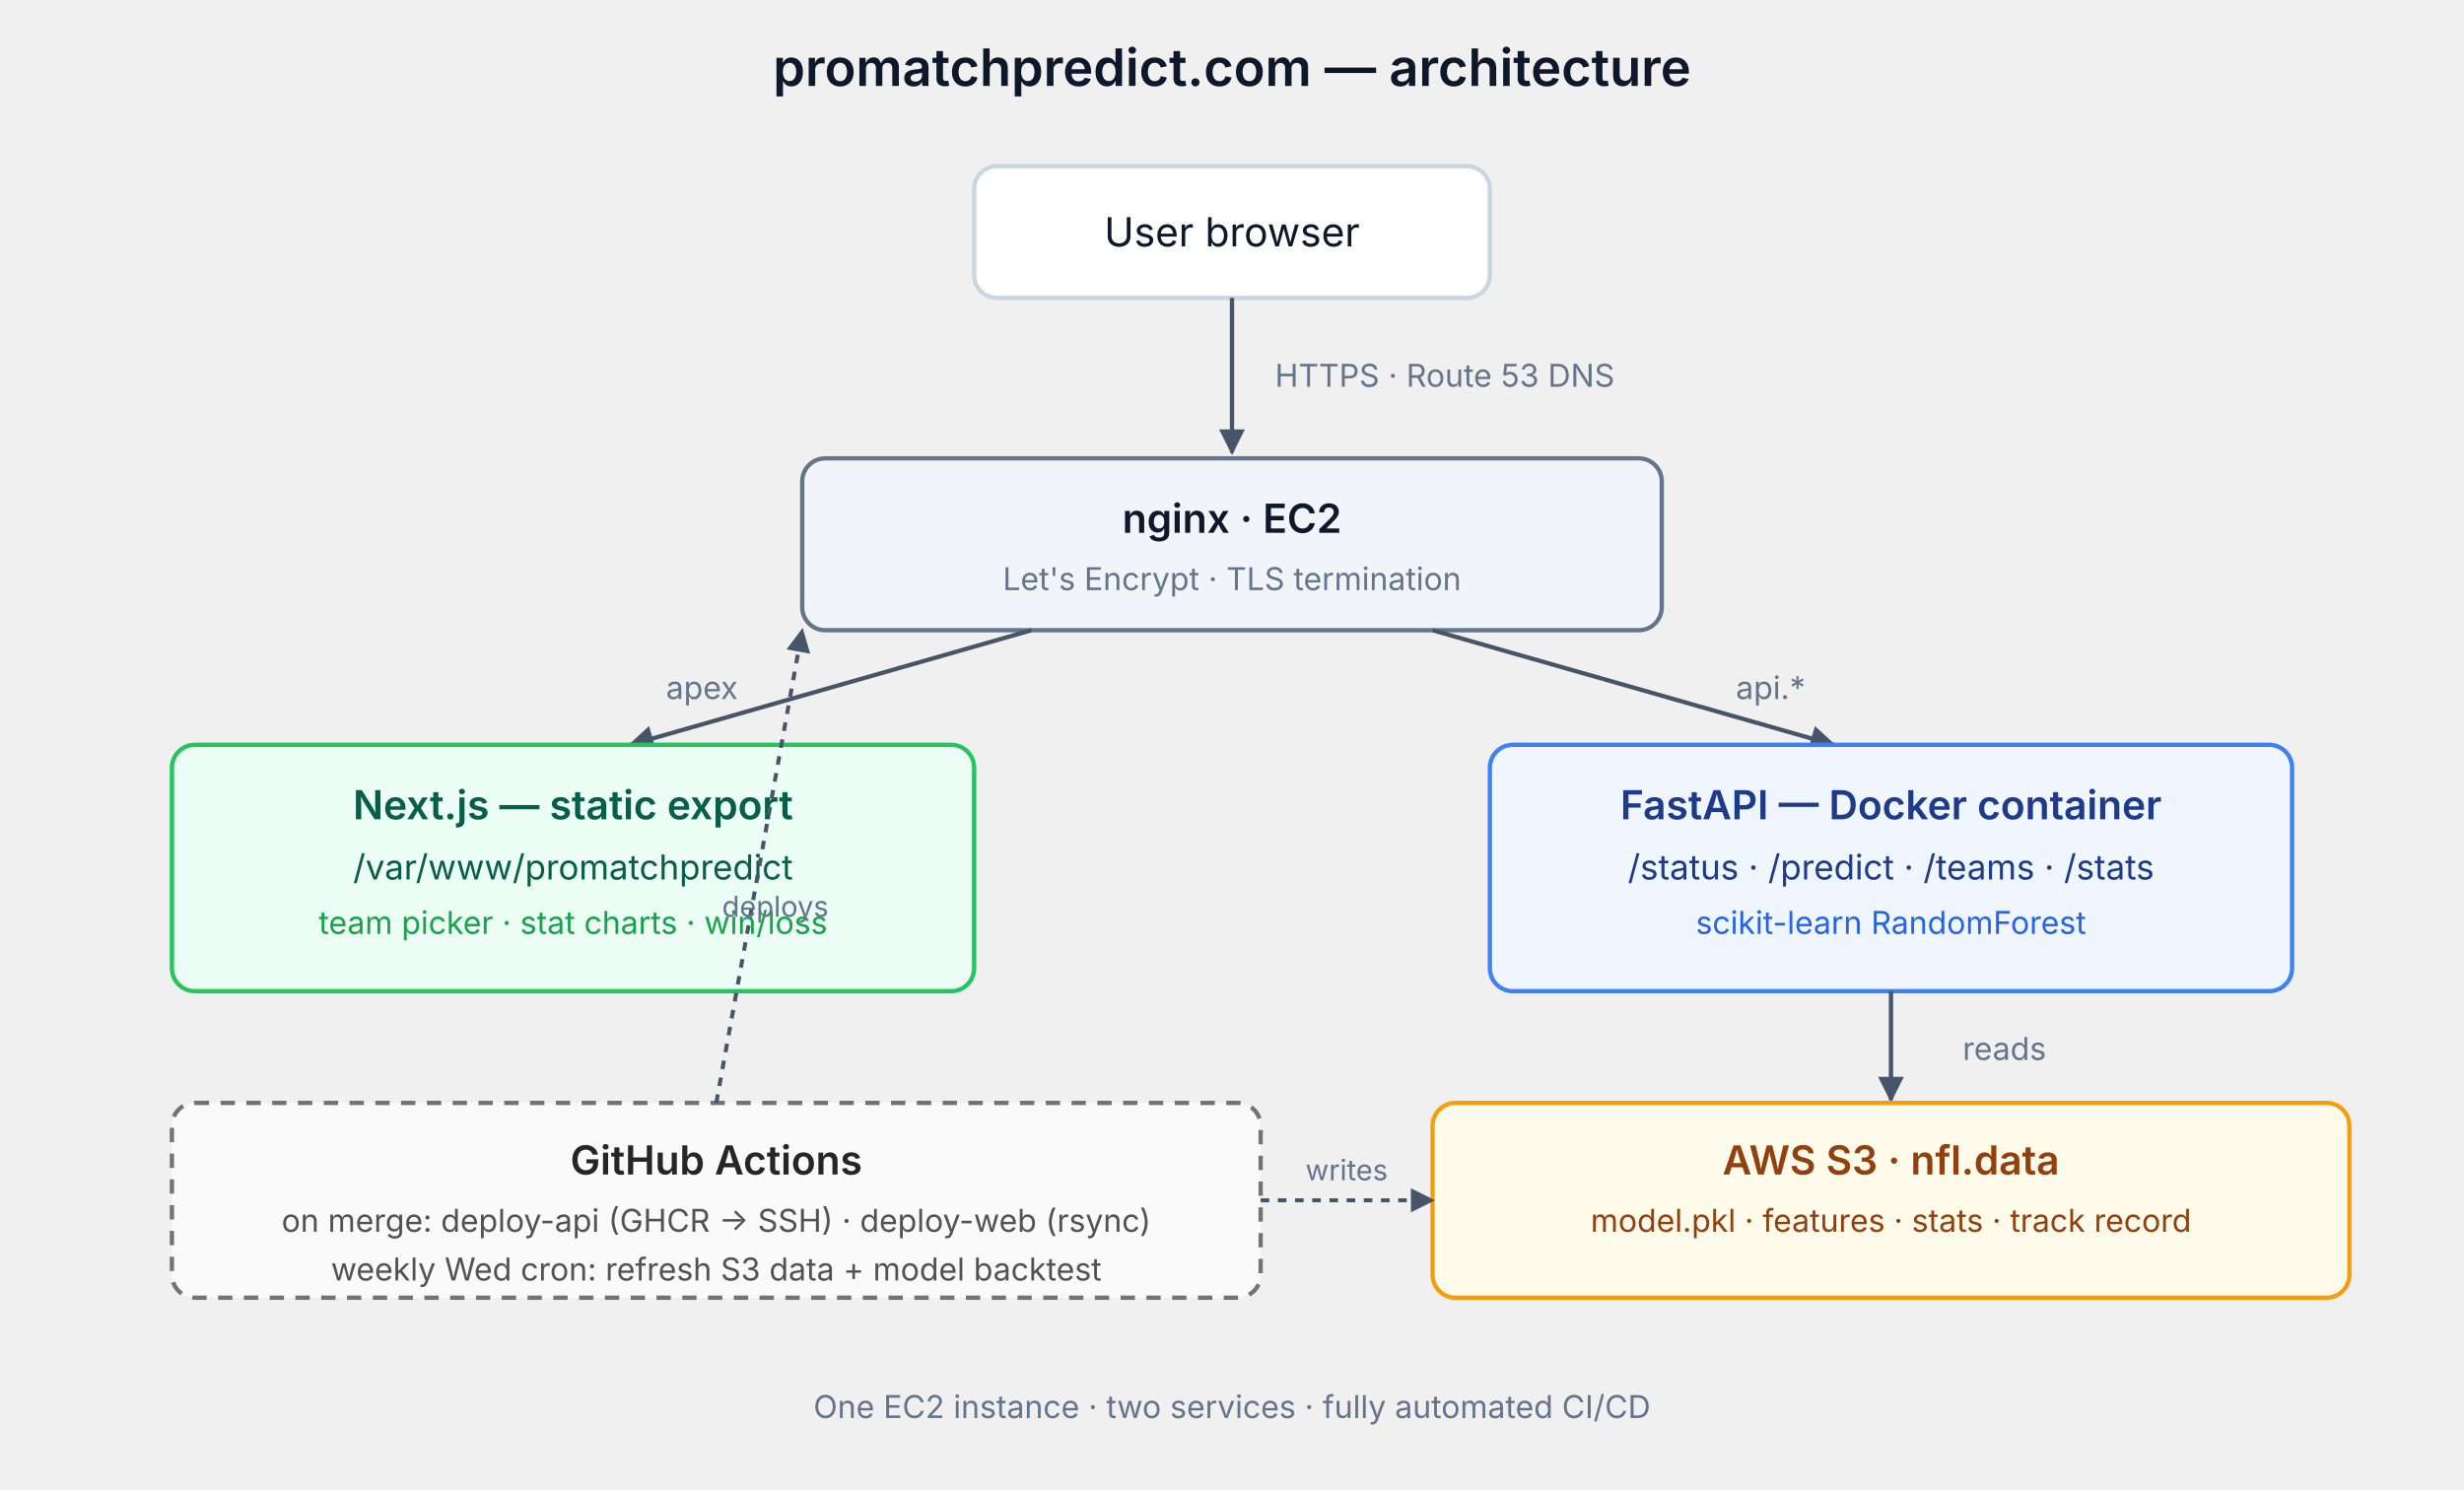
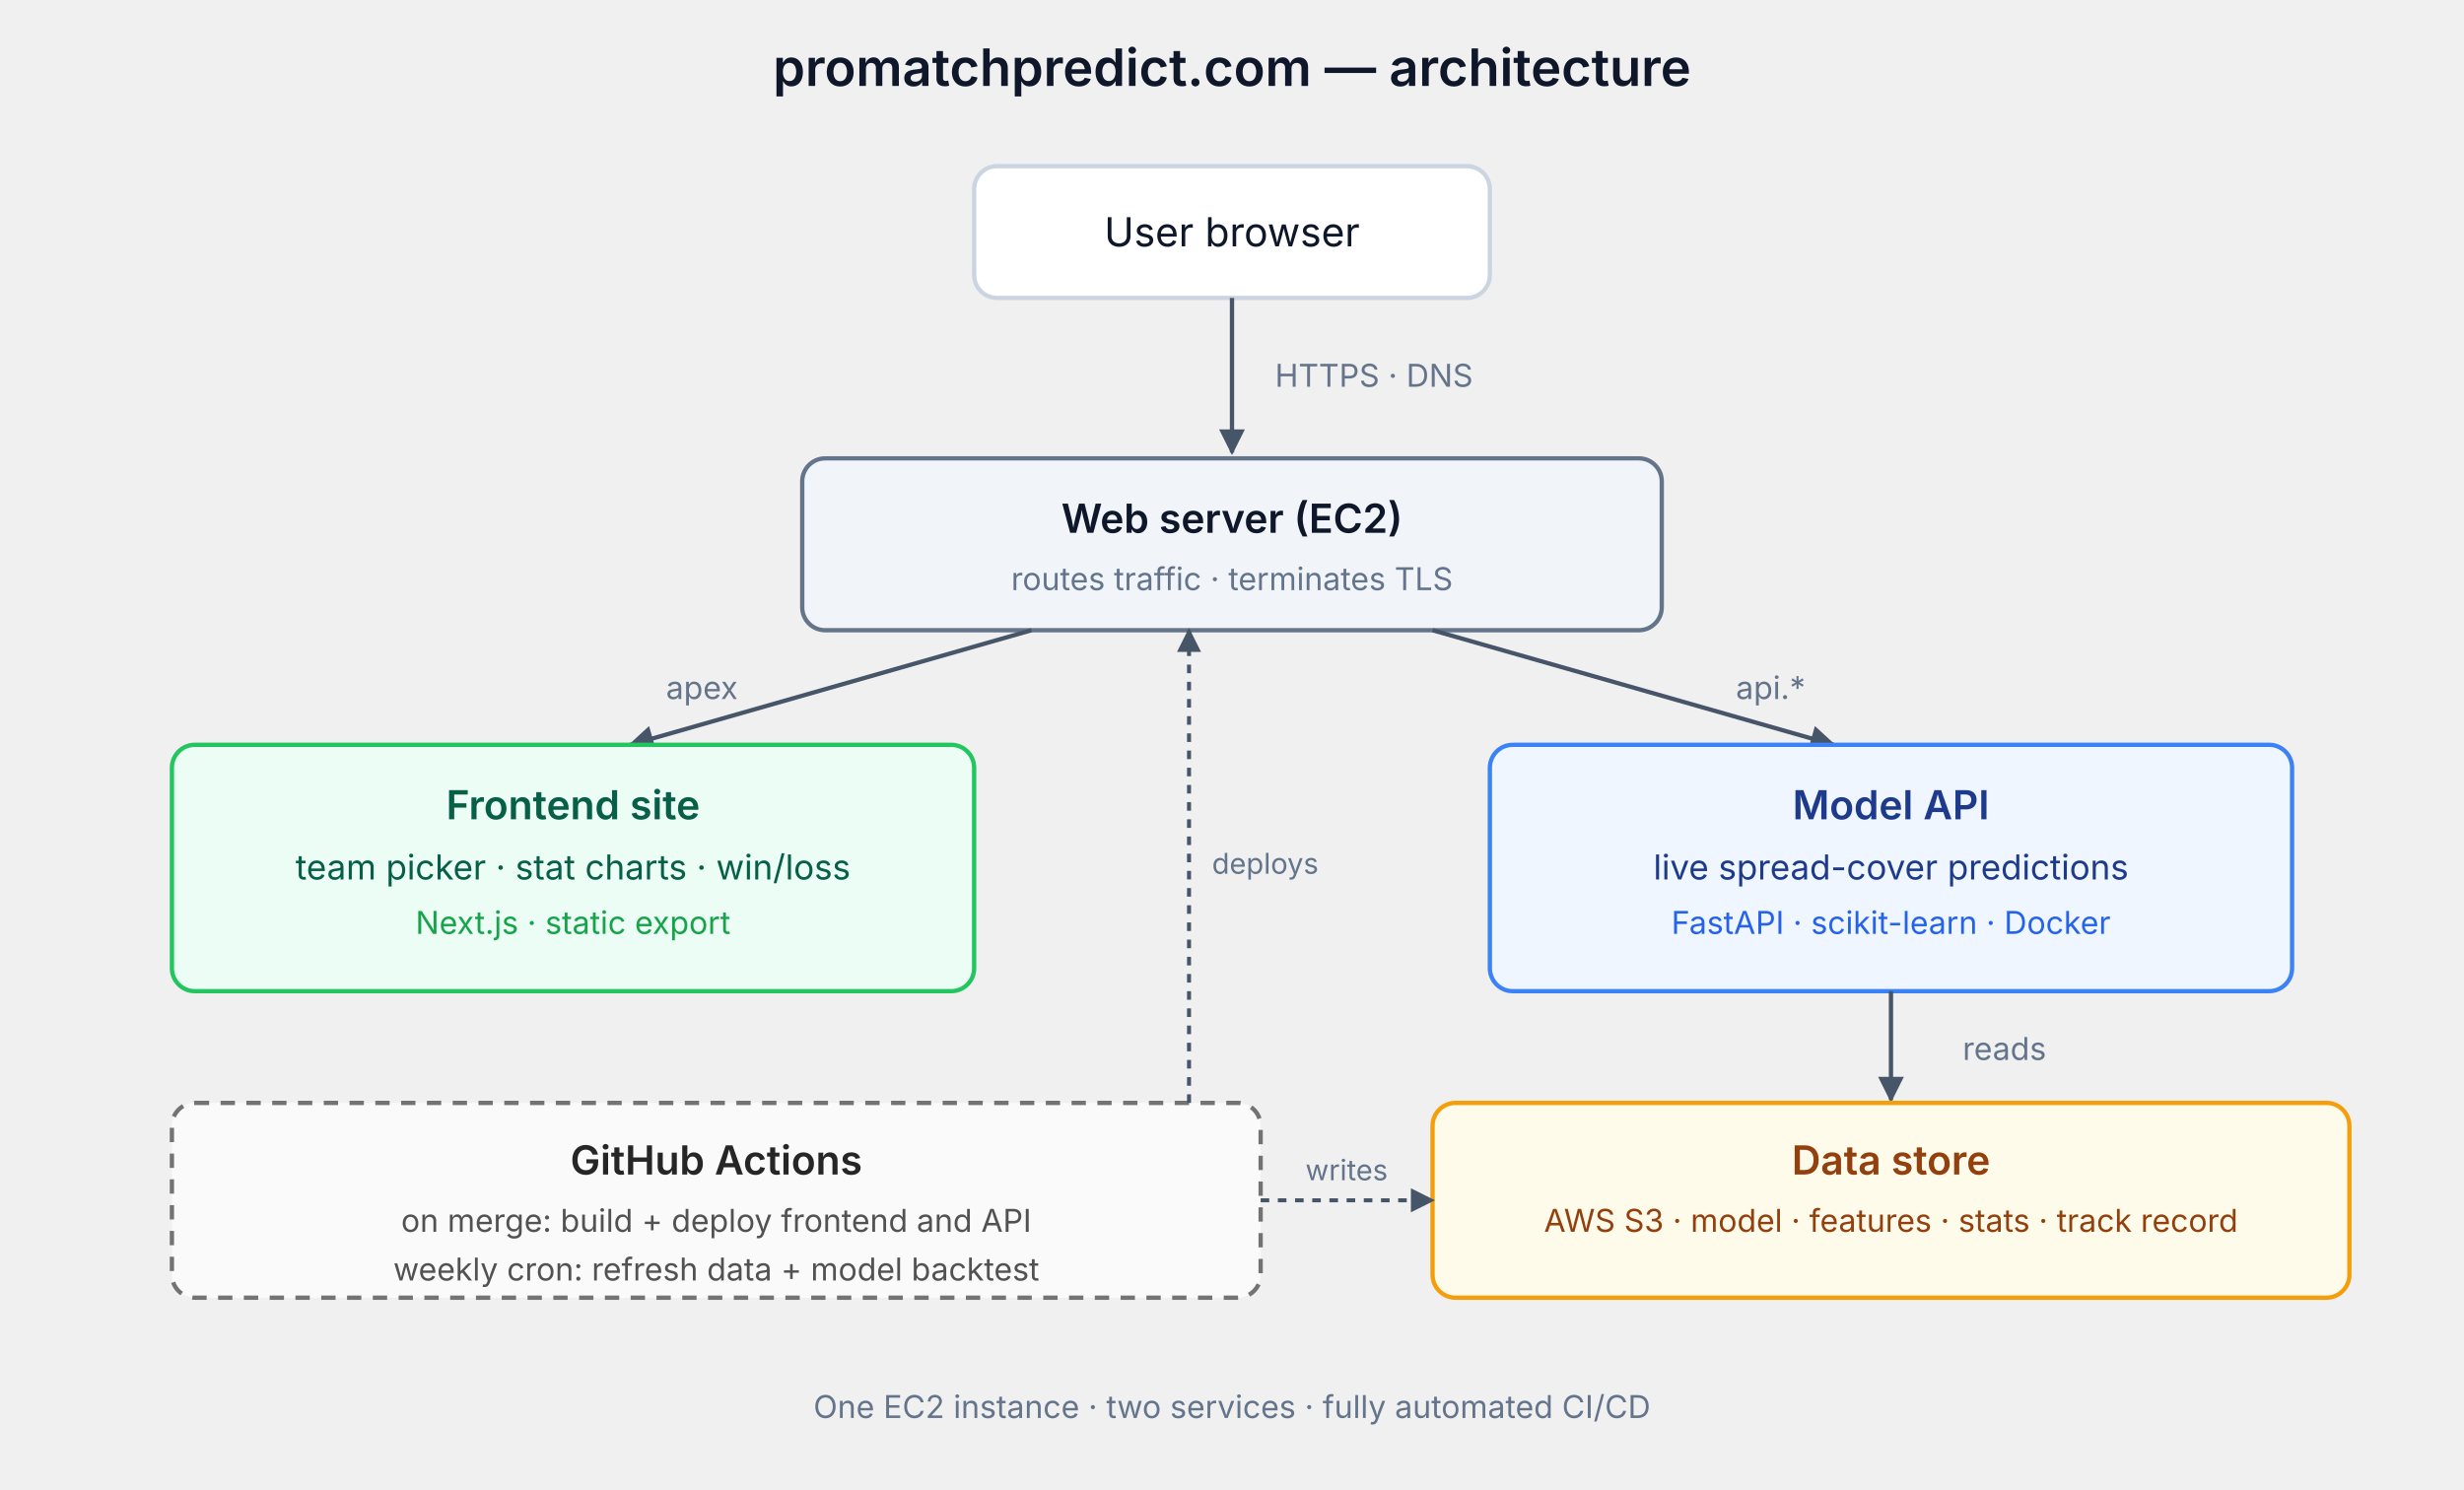
<svg xmlns="http://www.w3.org/2000/svg" viewBox="0 0 860 520" font-family="-apple-system, system-ui, sans-serif">
  <defs>
    <marker id="arr" viewBox="0 0 10 10" refX="9" refY="5" markerWidth="6" markerHeight="6" orient="auto-start-reverse">
      <path d="M 0 0 L 10 5 L 0 10 z" fill="#475569" />
    </marker>
  </defs>
  <text x="430" y="30" text-anchor="middle" font-size="18" font-weight="600" fill="#0f172a">promatchpredict.com — architecture</text>
  <rect x="340" y="58" width="180" height="46" rx="8" fill="#ffffff" stroke="#cbd5e1" stroke-width="1.5" />
  <text x="430" y="86" text-anchor="middle" font-size="14" fill="#0f172a">User browser</text>
  <line x1="430" y1="104" x2="430" y2="158" stroke="#475569" stroke-width="1.5" marker-end="url(#arr)" />
-   <text x="445" y="135" font-size="11" fill="#64748b">HTTPS · Route 53 DNS</text>
+   <text x="445" y="135" font-size="11" fill="#64748b">HTTPS · DNS</text>
  <rect x="280" y="160" width="300" height="60" rx="8" fill="#f1f5f9" stroke="#64748b" stroke-width="1.5" />
-   <text x="430" y="186" text-anchor="middle" font-size="14" font-weight="600" fill="#0f172a">nginx · EC2</text>
-   <text x="430" y="206" text-anchor="middle" font-size="11" fill="#64748b">Let's Encrypt · TLS termination</text>
+   <text x="430" y="186" text-anchor="middle" font-size="14" font-weight="600" fill="#0f172a">Web server (EC2)</text>
+   <text x="430" y="206" text-anchor="middle" font-size="11" fill="#64748b">routes traffic · terminates TLS</text>
  <line x1="360" y1="220" x2="220" y2="260" stroke="#475569" stroke-width="1.5" marker-end="url(#arr)" />
  <text x="245" y="244" text-anchor="middle" font-size="11" fill="#64748b">apex</text>
  <line x1="500" y1="220" x2="640" y2="260" stroke="#475569" stroke-width="1.5" marker-end="url(#arr)" />
  <text x="618" y="244" text-anchor="middle" font-size="11" fill="#64748b">api.*</text>
  <rect x="60" y="260" width="280" height="86" rx="8" fill="#ecfdf5" stroke="#22c55e" stroke-width="1.5" />
-   <text x="200" y="286" text-anchor="middle" font-size="14" font-weight="600" fill="#065f46">Next.js — static export</text>
-   <text x="200" y="307" text-anchor="middle" font-size="12" fill="#065f46">/var/www/promatchpredict</text>
-   <text x="200" y="326" text-anchor="middle" font-size="11" fill="#16a34a">team picker · stat charts · win/loss</text>
+   <text x="200" y="286" text-anchor="middle" font-size="14" font-weight="600" fill="#065f46">Frontend site</text>
+   <text x="200" y="307" text-anchor="middle" font-size="12" fill="#065f46">team picker · stat charts · win/loss</text>
+   <text x="200" y="326" text-anchor="middle" font-size="11" fill="#16a34a">Next.js · static export</text>
  <rect x="520" y="260" width="280" height="86" rx="8" fill="#eff6ff" stroke="#3b82f6" stroke-width="1.5" />
-   <text x="660" y="286" text-anchor="middle" font-size="14" font-weight="600" fill="#1e3a8a">FastAPI — Docker container</text>
-   <text x="660" y="307" text-anchor="middle" font-size="12" fill="#1e3a8a">/status · /predict · /teams · /stats</text>
-   <text x="660" y="326" text-anchor="middle" font-size="11" fill="#2563eb">scikit-learn RandomForest</text>
+   <text x="660" y="286" text-anchor="middle" font-size="14" font-weight="600" fill="#1e3a8a">Model API</text>
+   <text x="660" y="307" text-anchor="middle" font-size="12" fill="#1e3a8a">live spread-cover predictions</text>
+   <text x="660" y="326" text-anchor="middle" font-size="11" fill="#2563eb">FastAPI · scikit-learn · Docker</text>
  <line x1="660" y1="346" x2="660" y2="384" stroke="#475569" stroke-width="1.5" marker-end="url(#arr)" />
  <text x="685" y="370" font-size="11" fill="#64748b">reads</text>
  <rect x="500" y="385" width="320" height="68" rx="8" fill="#fffbeb" stroke="#f59e0b" stroke-width="1.5" />
-   <text x="660" y="410" text-anchor="middle" font-size="14" font-weight="600" fill="#92400e">AWS S3 · nfl.data</text>
-   <text x="660" y="430" text-anchor="middle" font-size="11" fill="#92400e">model.pkl · features · stats · track record</text>
+   <text x="660" y="410" text-anchor="middle" font-size="14" font-weight="600" fill="#92400e">Data store</text>
+   <text x="660" y="430" text-anchor="middle" font-size="11" fill="#92400e">AWS S3 · model · features · stats · track record</text>
  <rect x="60" y="385" width="380" height="68" rx="8" fill="#fafafa" stroke="#737373" stroke-width="1.5" stroke-dasharray="5,4" />
  <text x="250" y="410" text-anchor="middle" font-size="14" font-weight="600" fill="#262626">GitHub Actions</text>
-   <text x="250" y="430" text-anchor="middle" font-size="11" fill="#525252">on merge: deploy-api (GHCR → SSH) · deploy-web (rsync)</text>
-   <text x="250" y="447" text-anchor="middle" font-size="11" fill="#525252">weekly Wed cron: refresh S3 data + model backtest</text>
+   <text x="250" y="430" text-anchor="middle" font-size="11" fill="#525252">on merge: build + deploy frontend and API</text>
+   <text x="250" y="447" text-anchor="middle" font-size="11" fill="#525252">weekly cron: refresh data + model backtest</text>
  <line x1="440" y1="419" x2="500" y2="419" stroke="#475569" stroke-width="1.4" marker-end="url(#arr)" stroke-dasharray="3,3" />
  <text x="470" y="412" text-anchor="middle" font-size="10" fill="#64748b">writes</text>
-   <line x1="250" y1="385" x2="280" y2="220" stroke="#475569" stroke-width="1.4" marker-end="url(#arr)" stroke-dasharray="3,3" />
-   <text x="252" y="320" font-size="10" fill="#64748b">deploys</text>
+   <line x1="415" y1="385" x2="415" y2="220" stroke="#475569" stroke-width="1.4" marker-end="url(#arr)" stroke-dasharray="3,3" />
+   <text x="423" y="305" font-size="10" fill="#64748b">deploys</text>
  <text x="430" y="495" text-anchor="middle" font-size="11" fill="#64748b">One EC2 instance · two services · fully automated CI/CD</text>
</svg>
